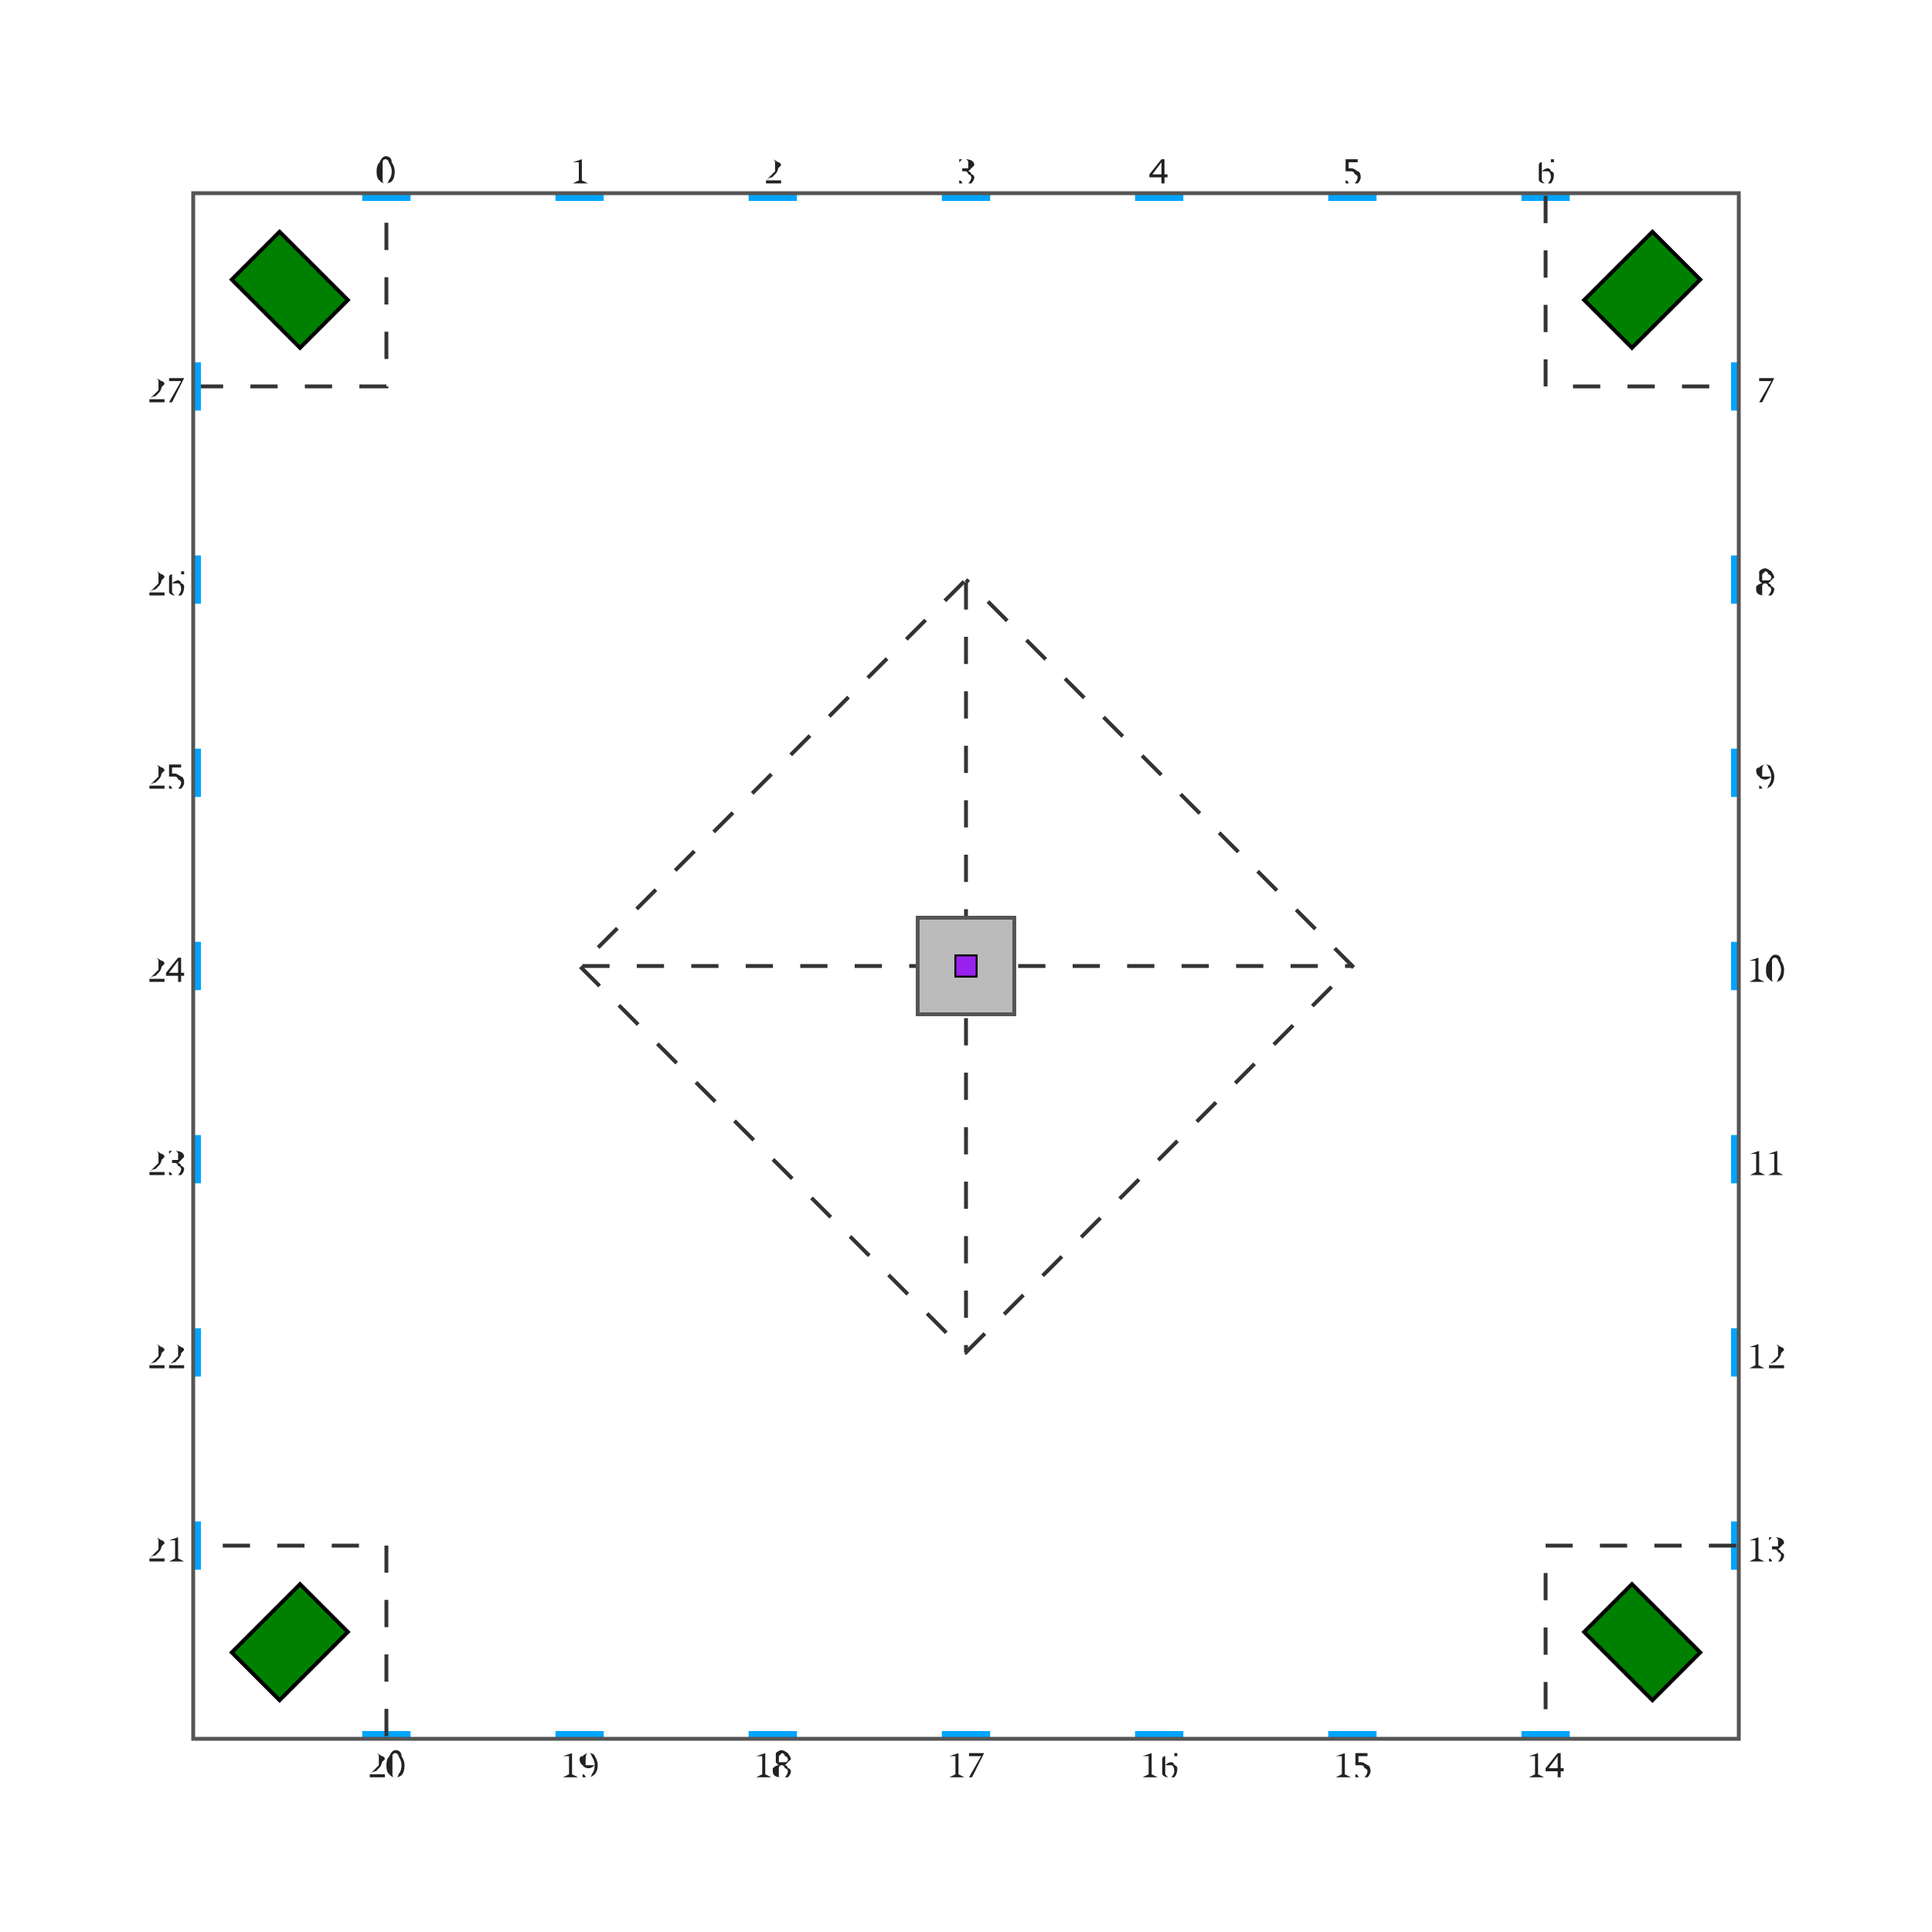
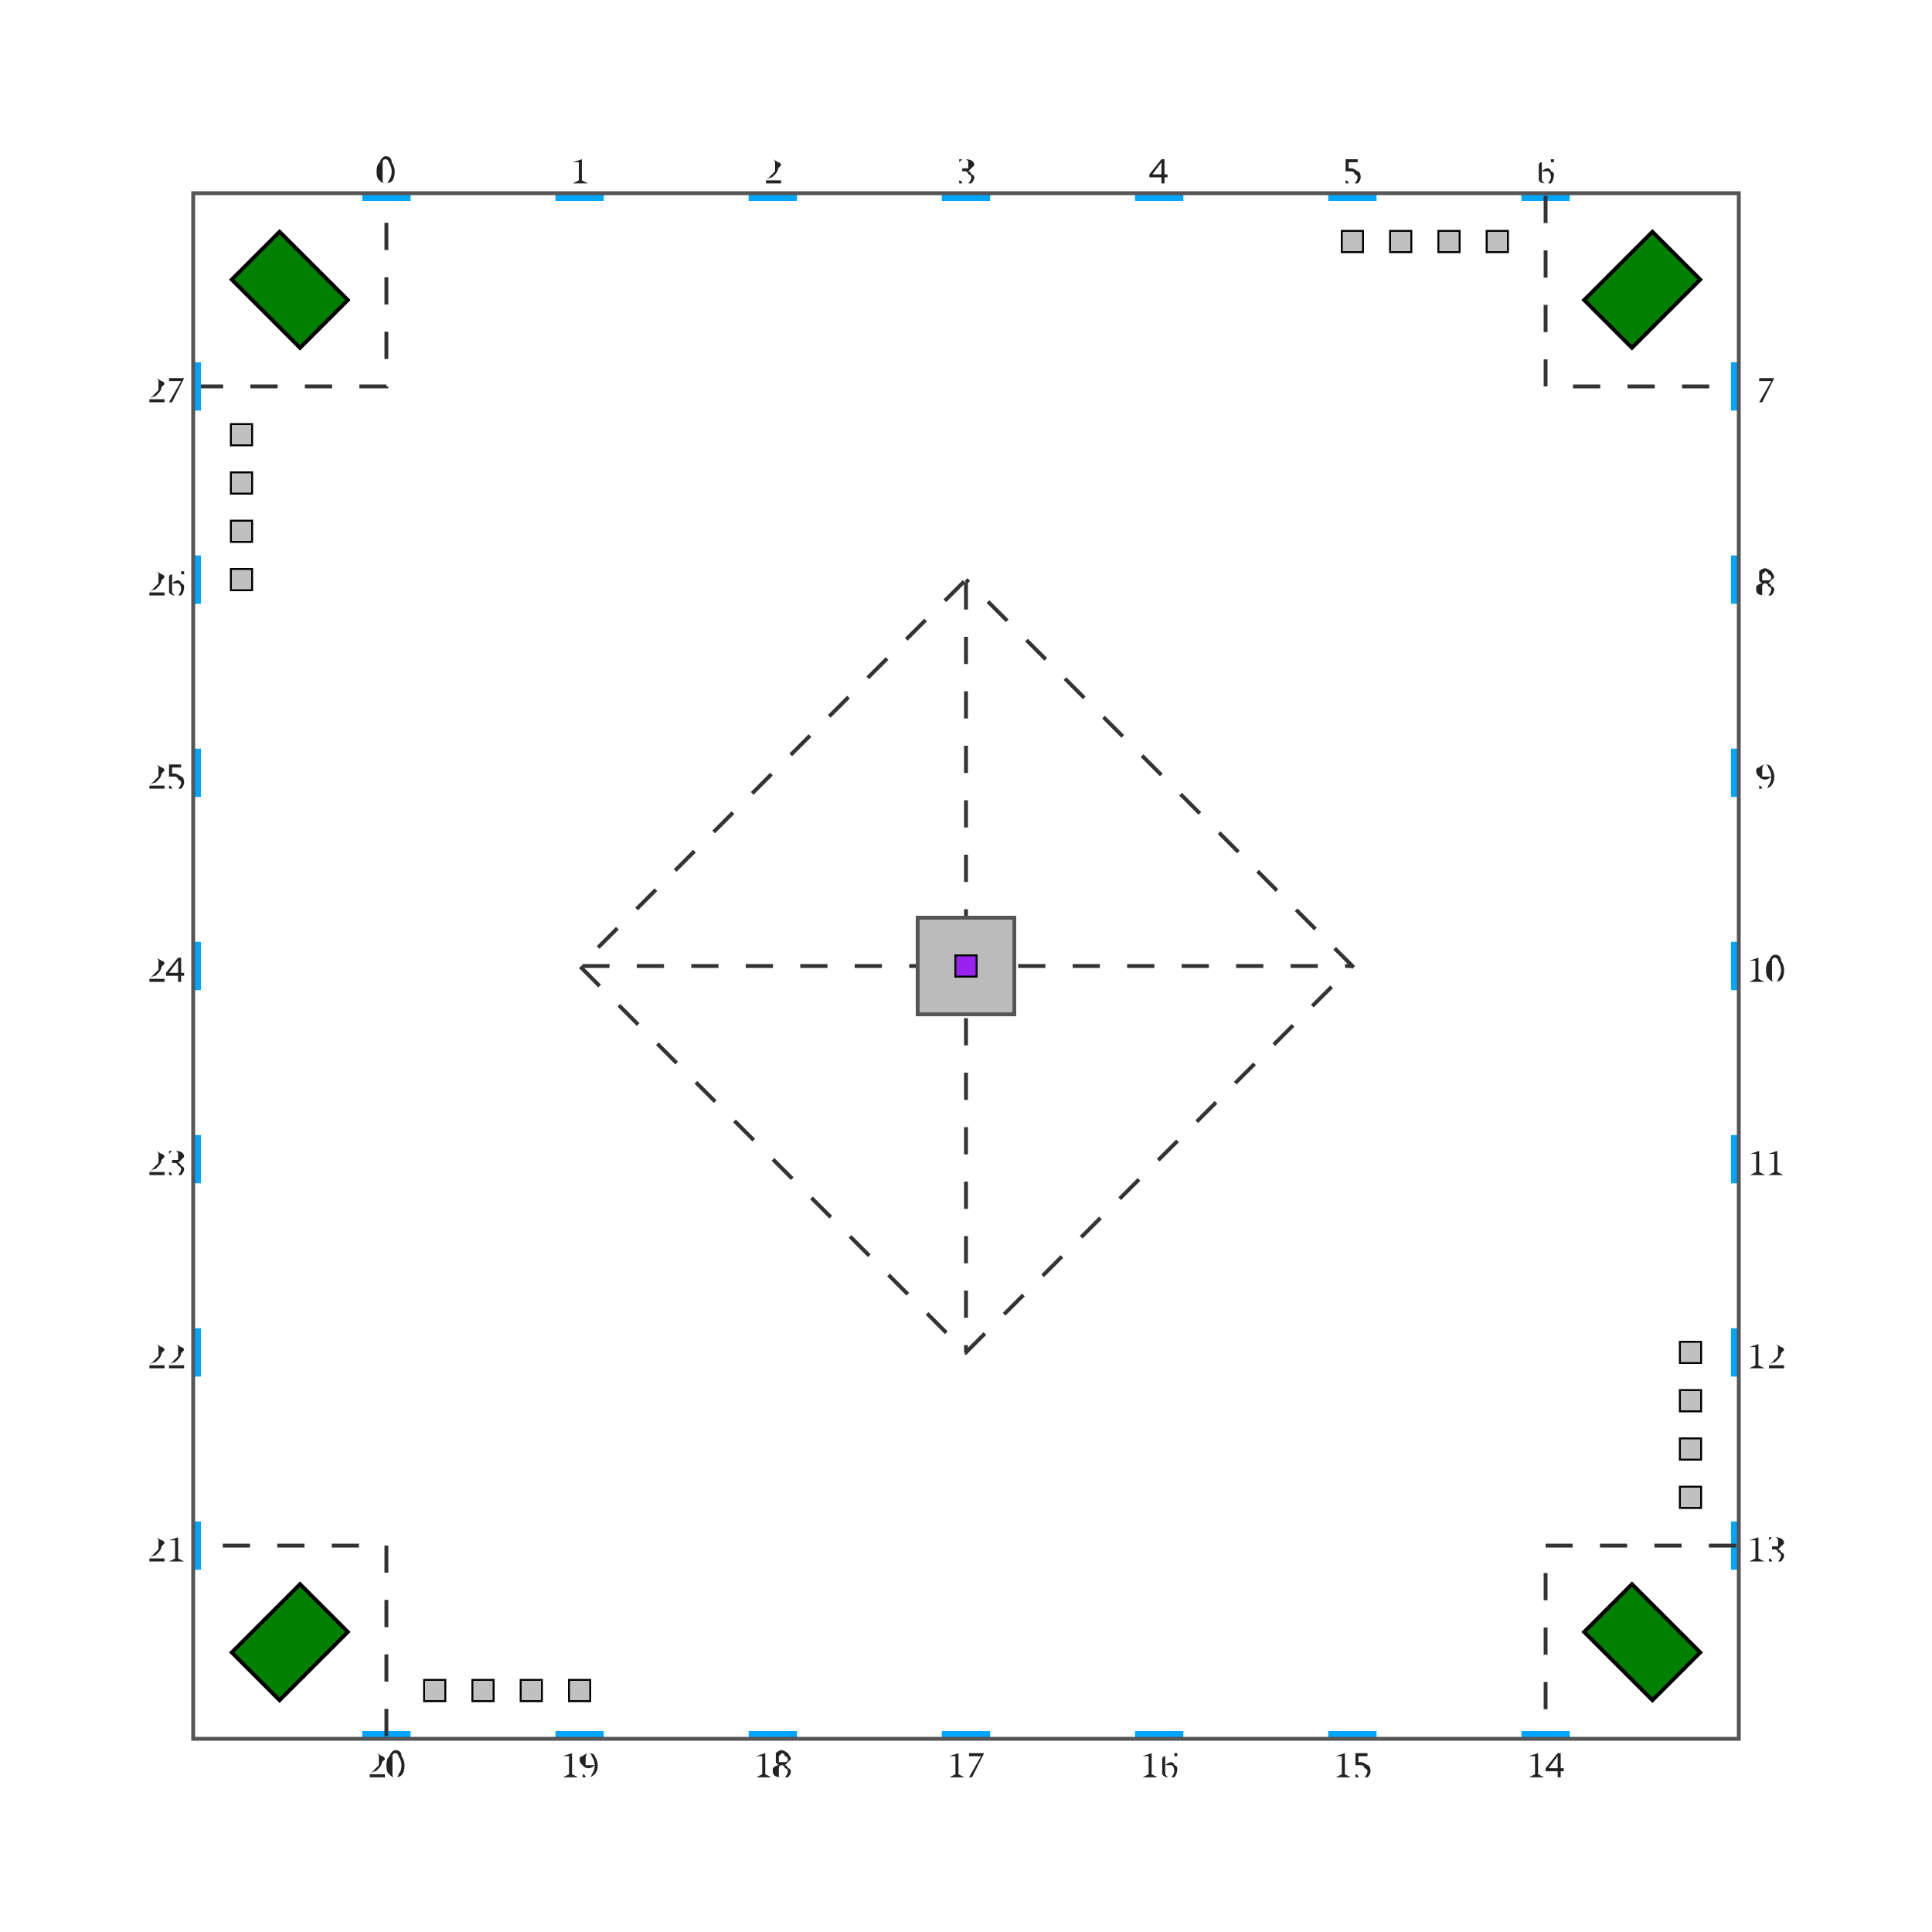
<svg xmlns="http://www.w3.org/2000/svg" xmlns:xlink="http://www.w3.org/1999/xlink" version="1.1" baseProfile="full" width="1000" height="1000">
  <style type="text/css">
    

      .arena-wall {
          fill: none;
          stroke: #555;
          stroke-width: .02;
      }

      .platform {
          fill: #bbb;
          stroke: #555;
          stroke-width: .02;
      }

      .token {
          stroke: black;
          stroke-width: 0.01;
      }

      #token-poison {
          fill: #92e;
      }

      #token-ordinary {
          fill: silver;
      }

      #robot {
          fill: green;
          stroke: black;
          stroke-width: 0.02;
      }

      .zone-boundary {
          stroke: #333;
          stroke-width: 0.02;
          stroke-dasharray: 0.141, 0.141;
          stroke-dashoffset: -50%;
          fill: none;
      }

      .marker {
          fill: #00a5ff;
      }

      #marker-annotations text {
          font-size: 0.2;
          text-anchor: middle;
          fill: #222;
      }

    
  </style>
  <defs>
    <rect width="0.11" height="0.11" x="-0.055" y="-0.055" id="token-poison" class="token" />
    <rect width="0.11" height="0.11" x="-0.055" y="-0.055" id="token-ordinary" class="token" />
    <rect width="0.35" height="0.5" x="-0.175" y="-0.25" id="robot" />
    <g id="wall-marker">
      <rect x="-0.125" y="0" width="0.25" height="0.04" class="marker" />
    </g>
    <g id="side-zone">
      <g transform="translate(0.5 0.5) rotate(-45)">
        <use xlink:href="#robot" />
      </g>
      <path class="zone-boundary" d="M 0 1 h 1 v -1" />
+       <use xlink:href="#token-ordinary" transform="translate(0.25 1.25)" />
+       <use xlink:href="#token-ordinary" transform="translate(0.25 1.5)" />
+       <use xlink:href="#token-ordinary" transform="translate(0.25 1.75)" />
+       <use xlink:href="#token-ordinary" transform="translate(0.25 2)" />
      <use xlink:href="#wall-marker" x="1" />
      <use xlink:href="#wall-marker" x="2" />
      <use xlink:href="#wall-marker" x="3" />
      <use xlink:href="#wall-marker" x="4" />
      <use xlink:href="#wall-marker" x="5" />
      <use xlink:href="#wall-marker" x="6" />
      <use xlink:href="#wall-marker" x="7" />
    </g>
  </defs>
  <rect width="100%" height="100%" fill="white" />
  <g id="arena" transform="translate(100 100) scale(100)">
    <use xlink:href="#side-zone" />
    <use xlink:href="#side-zone" transform="rotate(90 4 4)" />
    <use xlink:href="#side-zone" transform="rotate(180 4 4)" />
    <use xlink:href="#side-zone" transform="rotate(270 4 4)" />
    <g class="zone-boundary">
      <path d="M 4 2 L 2 4 L 4 6 L 6 4 z" />
      <path d="M 4 2 v 4" />
      <path d="M 2 4 h 4" />
    </g>
    <rect width="0.5" height="0.5" x="3.75" y="3.75" class="platform" />
    <use xlink:href="#token-poison" transform="translate(4 4)" />
    <rect width="8" height="8" x="0" y="0" class="arena-wall" />
    <g id="marker-annotations">
      <text x="1" y="-0.05">0</text>
      <text x="2" y="-0.05">1</text>
      <text x="3" y="-0.05">2</text>
      <text x="4" y="-0.05">3</text>
      <text x="5" y="-0.05">4</text>
      <text x="6" y="-0.05">5</text>
      <text x="7" y="-0.05">6</text>
      <text x="8.14" y="1.08">7</text>
      <text x="8.14" y="2.08">8</text>
      <text x="8.14" y="3.08">9</text>
      <text x="8.14" y="4.08">10</text>
      <text x="8.14" y="5.08">11</text>
      <text x="8.14" y="6.08">12</text>
      <text x="8.14" y="7.08">13</text>
      <text x="1" y="8.2">20</text>
      <text x="2" y="8.2">19</text>
      <text x="3" y="8.2">18</text>
      <text x="4" y="8.2">17</text>
      <text x="5" y="8.2">16</text>
      <text x="6" y="8.2">15</text>
      <text x="7" y="8.2">14</text>
      <text x="-0.14" y="1.08">27</text>
      <text x="-0.14" y="2.08">26</text>
      <text x="-0.14" y="3.08">25</text>
      <text x="-0.14" y="4.08">24</text>
      <text x="-0.14" y="5.08">23</text>
      <text x="-0.14" y="6.08">22</text>
      <text x="-0.14" y="7.08">21</text>
    </g>
  </g>
</svg>
